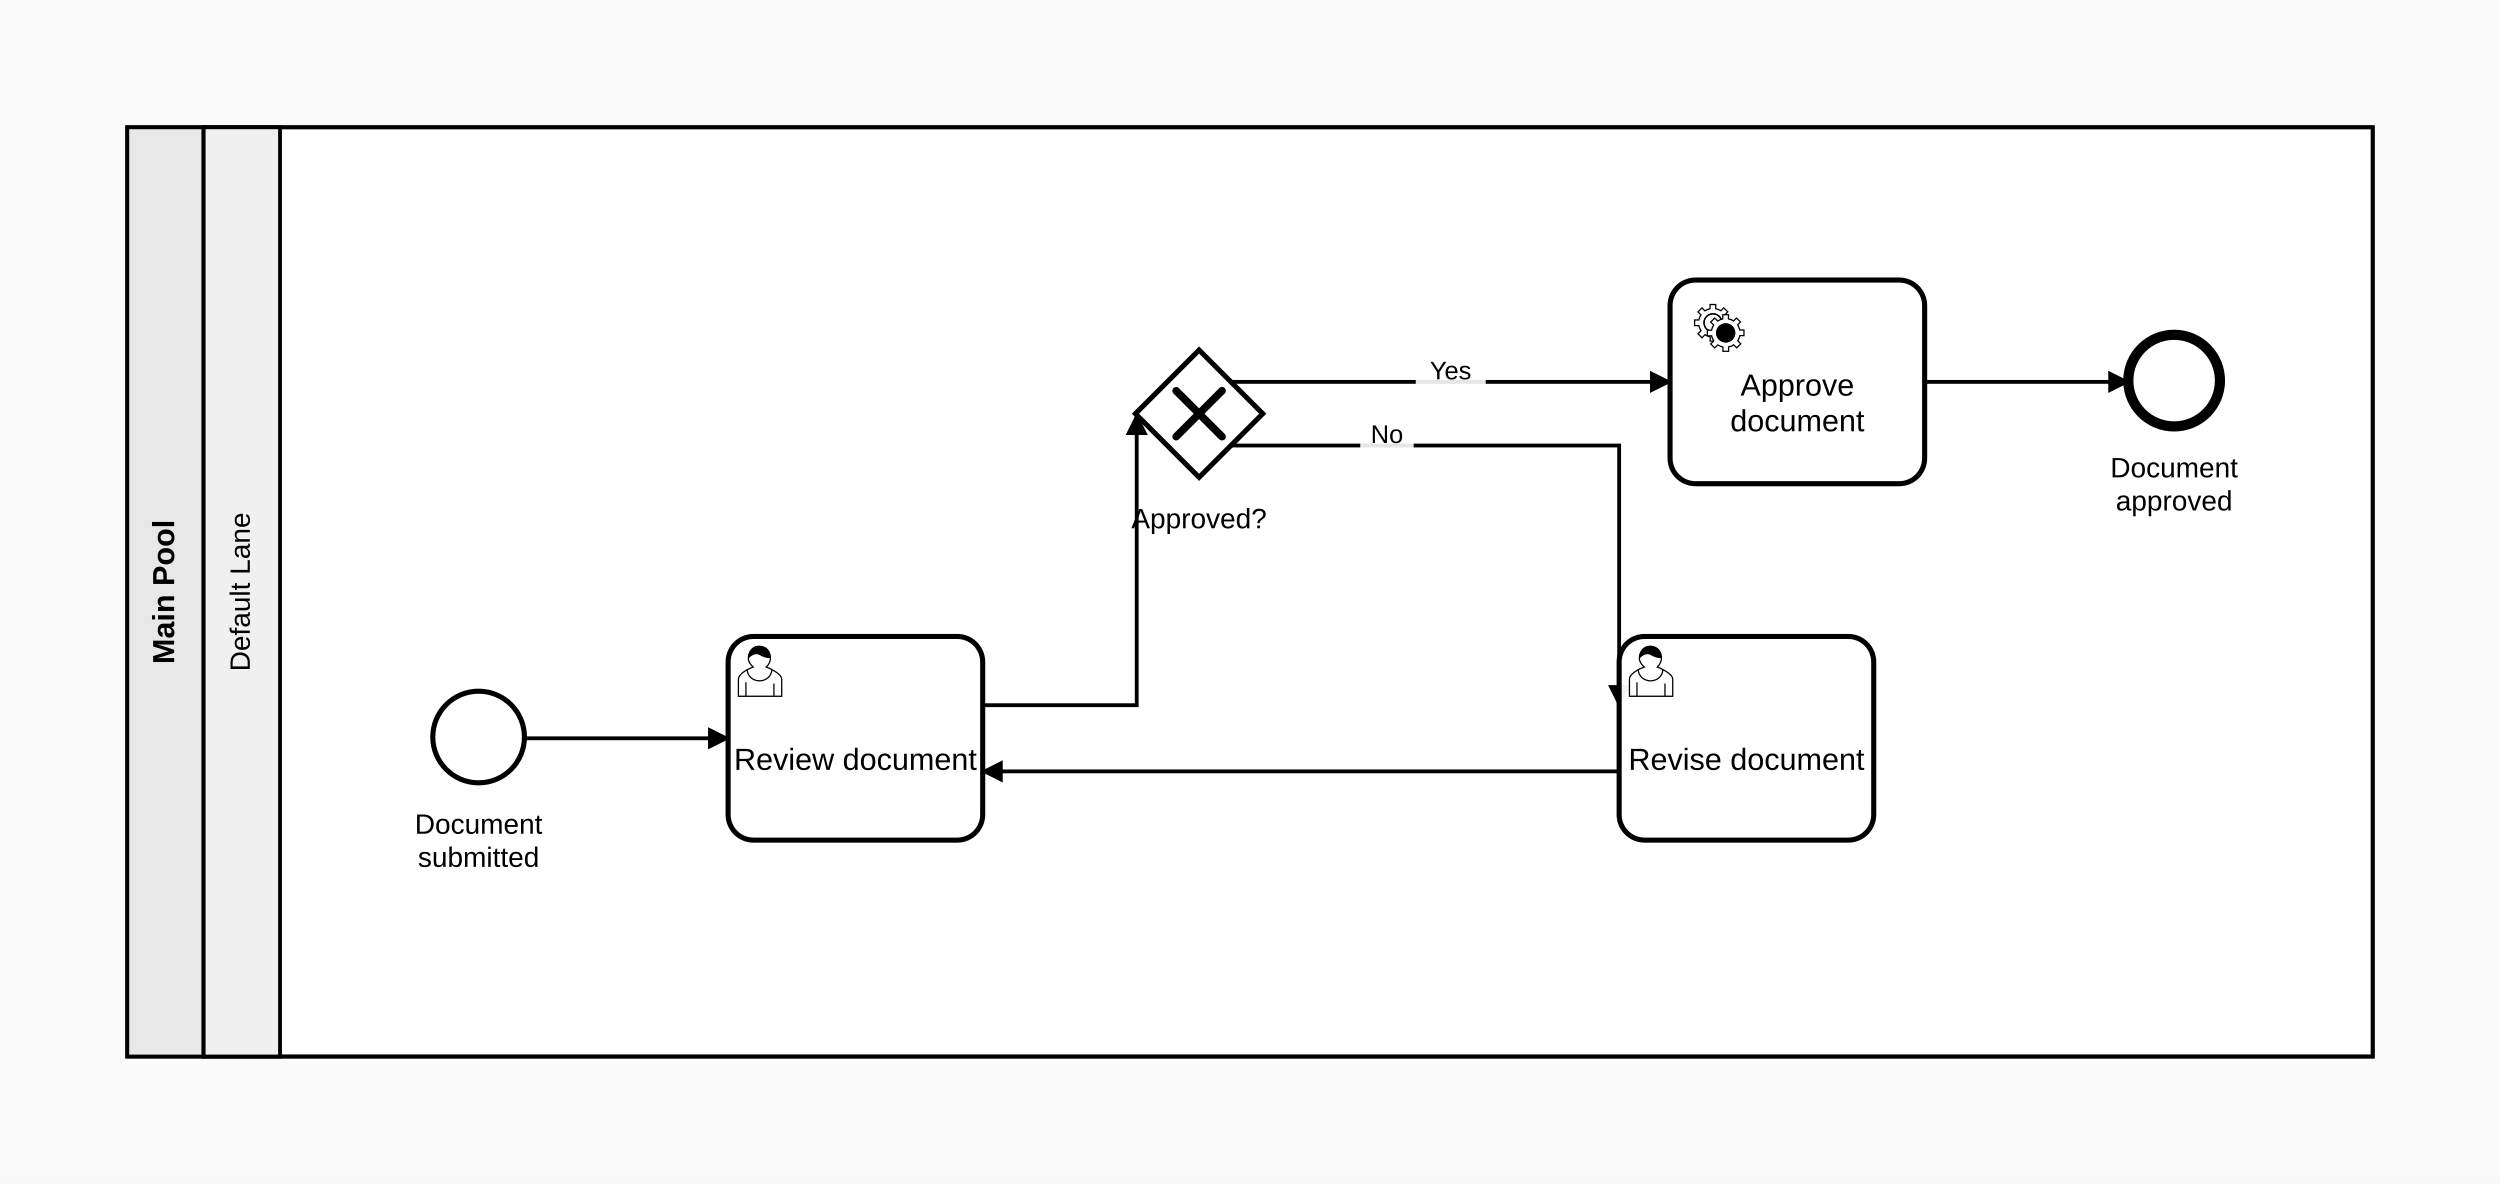
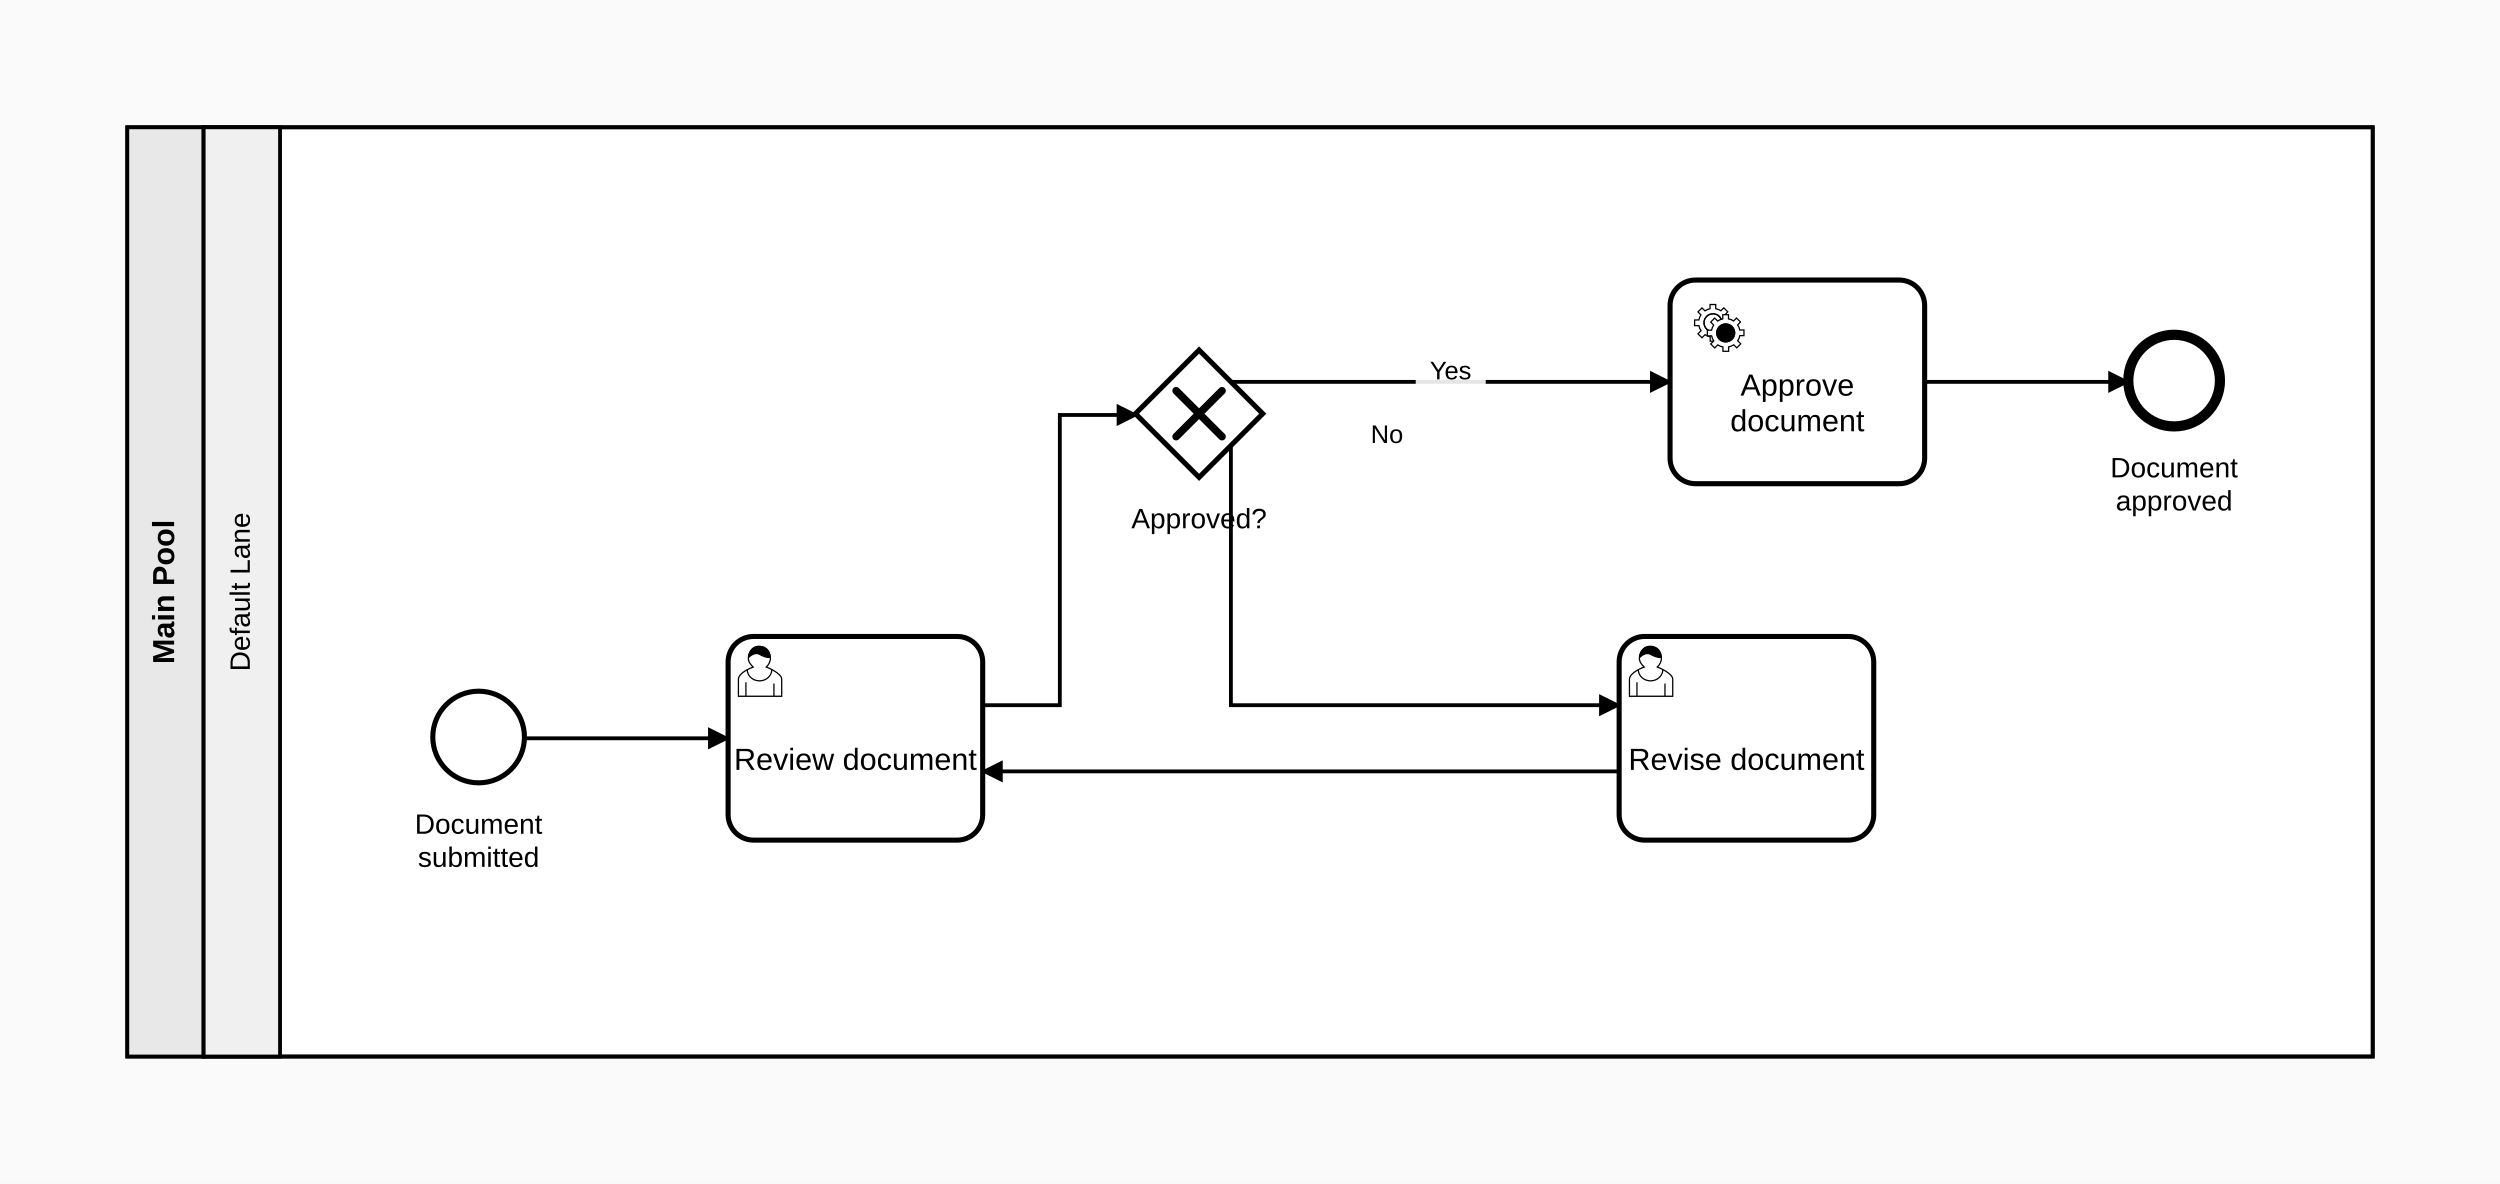
<svg xmlns="http://www.w3.org/2000/svg" width="982" height="465" viewBox="0 0 982 465" font-family="Arial, sans-serif">
  <defs>
    <marker id="seq-end" viewBox="0 0 20 20" refX="11" refY="10" markerWidth="10" markerHeight="10" orient="auto">
      <path d="M 1 5 L 11 10 L 1 15 Z" fill="#000000" stroke="#000000" stroke-width="1" />
    </marker>
    <marker id="seq-default-src" viewBox="0 0 20 20" refX="6" refY="10" markerWidth="10" markerHeight="10" orient="auto">
      <path d="M 6 3 L 10 17" stroke="#000000" stroke-width="1.5" />
    </marker>
    <marker id="seq-conditional-src" viewBox="0 0 20 20" refX="1" refY="10" markerWidth="12" markerHeight="12" orient="auto">
      <path d="M 1 10 L 8 6 L 15 10 L 8 14 Z" fill="#ffffff" stroke="#000000" stroke-width="1" />
    </marker>
    <marker id="msg-start" viewBox="0 0 20 20" refX="6" refY="6" markerWidth="20" markerHeight="20" orient="auto">
      <circle cx="6" cy="6" r="3.5" fill="#ffffff" stroke="#000000" stroke-width="1" />
    </marker>
    <marker id="msg-end" viewBox="0 0 20 20" refX="8.5" refY="5" markerWidth="20" markerHeight="20" orient="auto">
      <path d="m 1 5 l 0 -3 l 7 3 l -7 3 z" fill="#ffffff" stroke="#000000" stroke-width="1" stroke-linecap="butt" />
    </marker>
    <marker id="assoc-end" viewBox="0 0 20 20" refX="11" refY="10" markerWidth="10" markerHeight="10" orient="auto">
      <path d="M 1 5 L 11 10 L 1 15" fill="none" stroke="#000000" stroke-width="1.5" />
    </marker>
  </defs>
  <rect width="982" height="465" fill="#fafafa" />
  <rect x="50" y="50" width="882" height="365" fill="#ffffff" stroke="#000000" stroke-width="1.5" />
  <rect x="50" y="50" width="30" height="365" fill="#e8e8e8" stroke="#000000" stroke-width="1.5" />
  <text x="65" y="232.5" text-anchor="middle" dominant-baseline="middle" font-size="12" font-weight="bold" fill="#000000" transform="rotate(-90,65,232.5)">Main Pool</text>
  <rect x="80" y="50" width="852" height="365" fill="#ffffff" fill-opacity="0.25" stroke="#000000" stroke-width="1.5" />
  <rect x="80" y="50" width="30" height="365" fill="#f0f0f0" stroke="#000000" stroke-width="1.5" />
  <text x="95" y="232.5" text-anchor="middle" dominant-baseline="middle" font-size="11" fill="#000000" transform="rotate(-90,95,232.5)">Default Lane</text>
  <path d="M 206 290 L 286 290" stroke="#000000" stroke-width="1.5" fill="none" marker-end="url(#seq-end)" />
-   <path d="M 386 277 L 446.5 277 L 446.5 163" stroke="#000000" stroke-width="1.5" fill="none" marker-end="url(#seq-end)" />
+   <path d="M 386 277 L 416.3 277 L 416.3 163 L 446.5 163" stroke="#000000" stroke-width="1.5" fill="none" marker-end="url(#seq-end)" />
  <path d="M 483.5 150 L 656 150" stroke="#000000" stroke-width="1.5" fill="none" marker-end="url(#seq-end)" />
  <rect x="556.1" y="137" width="27.5" height="16" rx="2" fill="white" fill-opacity="0.9" />
  <text x="569.8" y="149" text-anchor="middle" font-size="10" fill="#000000">Yes</text>
-   <path d="M 483.5 175 L 636 175 L 636 277" stroke="#000000" stroke-width="1.5" fill="none" marker-end="url(#seq-end)" />
+   <path d="M 483.5 175 L 483.5 277 L 636 277" stroke="#000000" stroke-width="1.5" fill="none" marker-end="url(#seq-end)" />
  <rect x="534.3" y="162" width="21" height="16" rx="2" fill="white" fill-opacity="0.9" />
  <text x="544.8" y="174" text-anchor="middle" font-size="10" fill="#000000">No</text>
  <path d="M 636 303 L 386 303" stroke="#000000" stroke-width="1.5" fill="none" marker-end="url(#seq-end)" />
  <path d="M 756 150 L 836 150" stroke="#000000" stroke-width="1.5" fill="none" marker-end="url(#seq-end)" />
  <circle cx="188" cy="289.5" r="18" fill="#ffffff" fill-opacity="0.95" stroke="#000000" stroke-width="2" />
  <text x="188" y="327.5" text-anchor="middle" font-size="11" fill="#000000">Document</text>
  <text x="188" y="340.5" text-anchor="middle" font-size="11" fill="#000000">submitted</text>
  <rect x="286" y="250" width="100" height="80" rx="10" ry="10" fill="#ffffff" fill-opacity="0.95" stroke="#000000" stroke-width="2" />
  <g>
    <path d="m 301,262 c 0.909,-0.845 1.594,-2.049 1.594,-3.385 0,-2.554 -1.805,-4.622 -4.357,-4.622 -2.552,0 -4.288,2.068 -4.288,4.622 0,1.348 0.974,2.562 1.896,3.405 -0.529,0.187 -5.669,2.097 -5.794,4.756 v 6.718 h 17 v -6.718 c 0,-2.298 -5.528,-4.595 -6.051,-4.776 z m -8,6 l 0,5.5 m 11,0 l 0,-5" fill="#ffffff" stroke="#000000" stroke-width="0.5" />
    <path d="m 303.162,263.009 c 0,2.447 -2.158,4.431 -4.821,4.431 -2.665,0 -4.822,-1.981 -4.822,-4.431" fill="none" stroke="#000000" stroke-width="0.5" />
    <path d="m 294.1,258.2 c 0,0 2.251,-2.358 4.274,-1.177 2.024,1.181 4.221,1.537 4.124,0.965 -0.098,-0.57 -0.117,-3.791 -4.191,-4.136 -3.575,0.001 -4.208,3.367 -4.207,4.348 z" fill="#000000" stroke="#000000" stroke-width="0.5" />
  </g>
  <text x="336" y="299" text-anchor="middle" dominant-baseline="middle" font-size="12" fill="#000000">Review document</text>
  <polygon points="471,137.5 496,162.5 471,187.5 446,162.5" fill="#ffffff" fill-opacity="0.95" stroke="#000000" stroke-width="2" />
  <line x1="462" y1="153.5" x2="480" y2="171.5" stroke="#000000" stroke-width="3" stroke-linecap="round" />
  <line x1="480" y1="153.5" x2="462" y2="171.5" stroke="#000000" stroke-width="3" stroke-linecap="round" />
  <text x="471" y="207.5" text-anchor="middle" font-size="11" fill="#000000">Approved?</text>
  <rect x="656" y="110" width="100" height="80" rx="10" ry="10" fill="#ffffff" fill-opacity="0.95" stroke="#000000" stroke-width="2" />
  <g>
    <path d="m 674,134 v -1.713 c 0.352,-0.071 0.704,-0.178 1.048,-0.321 0.344,-0.145 0.666,-0.321 0.966,-0.521 l 1.194,1.18 1.567,-1.577 -1.195,-1.18 c 0.403,-0.614 0.683,-1.299 0.825,-2.018 l 1.622,-0.01 v -2.22 l -1.637,0.01 c -0.073,-0.352 -0.178,-0.7 -0.324,-1.044 -0.145,-0.344 -0.321,-0.664 -0.523,-0.962 l 1.131,-1.136 -1.583,-1.563 -1.13,1.136 c -0.614,-0.401 -1.303,-0.681 -2.023,-0.822 l 0.009,-1.619 h -2.241 l 0.004,1.631 c -0.354,0.074 -0.705,0.18 -1.05,0.324 -0.344,0.144 -0.665,0.321 -0.964,0.52 l -1.17,-1.158 -1.567,1.579 1.168,1.157 c -0.403,0.613 -0.683,1.298 -0.825,2.017 l -1.659,0.003 v 2.222 l 1.672,-0.006 c 0.073,0.351 0.18,0.702 0.324,1.045 0.145,0.344 0.321,0.664 0.523,0.961 l -1.199,1.197 1.584,1.56 1.196,-1.193 c 0.614,0.403 1.303,0.682 2.023,0.823 l 0.001,1.699 h 2.227 z m 0.221,-3.996 c -1.789,0.75 -3.858,-0.093 -4.61,-1.874 -0.752,-1.783 0.091,-3.846 1.88,-4.596 1.788,-0.749 3.857,0.093 4.609,1.874 0.752,1.782 -0.091,3.846 -1.879,4.596 z" fill="#ffffff" stroke="#000000" stroke-width="0.5" />
    <path d="m 674.221,130.004 c -1.789,0.75 -3.858,-0.093 -4.61,-1.874 -0.752,-1.783 0.091,-3.846 1.88,-4.596 1.788,-0.749 3.857,0.093 4.609,1.874 0.752,1.782 -0.091,3.846 -1.879,4.596 z" fill="none" stroke="#000000" stroke-width="0.5" />
    <path d="m 679,138 v -1.713 c 0.352,-0.071 0.704,-0.178 1.048,-0.321 0.344,-0.145 0.666,-0.321 0.966,-0.521 l 1.194,1.18 1.567,-1.577 -1.195,-1.18 c 0.403,-0.614 0.683,-1.299 0.825,-2.018 l 1.622,-0.01 v -2.22 l -1.637,0.01 c -0.073,-0.352 -0.178,-0.7 -0.324,-1.044 -0.145,-0.344 -0.321,-0.664 -0.523,-0.962 l 1.131,-1.136 -1.583,-1.563 -1.13,1.136 c -0.614,-0.401 -1.303,-0.681 -2.023,-0.822 l 0.009,-1.619 h -2.241 l 0.004,1.631 c -0.354,0.074 -0.705,0.18 -1.05,0.324 -0.344,0.144 -0.665,0.321 -0.964,0.52 l -1.17,-1.158 -1.567,1.579 1.168,1.157 c -0.403,0.613 -0.683,1.298 -0.825,2.017 l -1.659,0.003 v 2.222 l 1.672,-0.006 c 0.073,0.351 0.18,0.702 0.324,1.045 0.145,0.344 0.321,0.664 0.523,0.961 l -1.199,1.197 1.584,1.56 1.196,-1.193 c 0.614,0.403 1.303,0.682 2.023,0.823 l 0.001,1.699 h 2.227 z m 0.221,-3.996 c -1.789,0.75 -3.858,-0.093 -4.61,-1.874 -0.752,-1.783 0.091,-3.846 1.88,-4.596 1.788,-0.749 3.857,0.093 4.609,1.874 0.752,1.782 -0.091,3.846 -1.879,4.596 z" fill="#ffffff" stroke="#000000" stroke-width="0.5" />
    <path d="m 679.221,134.004 c -1.789,0.75 -3.858,-0.093 -4.61,-1.874 -0.752,-1.783 0.091,-3.846 1.88,-4.596 1.788,-0.749 3.857,0.093 4.609,1.874 0.752,1.782 -0.091,3.846 -1.879,4.596 z" fill="#000000" stroke="#000000" stroke-width="0.5" />
  </g>
  <text x="706" y="152" text-anchor="middle" dominant-baseline="middle" font-size="12" fill="#000000">Approve</text>
  <text x="706" y="166" text-anchor="middle" dominant-baseline="middle" font-size="12" fill="#000000">document</text>
  <rect x="636" y="250" width="100" height="80" rx="10" ry="10" fill="#ffffff" fill-opacity="0.95" stroke="#000000" stroke-width="2" />
  <g>
    <path d="m 651,262 c 0.909,-0.845 1.594,-2.049 1.594,-3.385 0,-2.554 -1.805,-4.622 -4.357,-4.622 -2.552,0 -4.288,2.068 -4.288,4.622 0,1.348 0.974,2.562 1.896,3.405 -0.529,0.187 -5.669,2.097 -5.794,4.756 v 6.718 h 17 v -6.718 c 0,-2.298 -5.528,-4.595 -6.051,-4.776 z m -8,6 l 0,5.5 m 11,0 l 0,-5" fill="#ffffff" stroke="#000000" stroke-width="0.5" />
    <path d="m 653.162,263.009 c 0,2.447 -2.158,4.431 -4.821,4.431 -2.665,0 -4.822,-1.981 -4.822,-4.431" fill="none" stroke="#000000" stroke-width="0.5" />
    <path d="m 644.1,258.2 c 0,0 2.251,-2.358 4.274,-1.177 2.024,1.181 4.221,1.537 4.124,0.965 -0.098,-0.57 -0.117,-3.791 -4.191,-4.136 -3.575,0.001 -4.208,3.367 -4.207,4.348 z" fill="#000000" stroke="#000000" stroke-width="0.5" />
  </g>
  <text x="686" y="299" text-anchor="middle" dominant-baseline="middle" font-size="12" fill="#000000">Revise document</text>
  <circle cx="854" cy="149.5" r="18" fill="#ffffff" fill-opacity="0.95" stroke="#000000" stroke-width="4" />
  <text x="854" y="187.5" text-anchor="middle" font-size="11" fill="#000000">Document</text>
  <text x="854" y="200.5" text-anchor="middle" font-size="11" fill="#000000">approved</text>
</svg>
